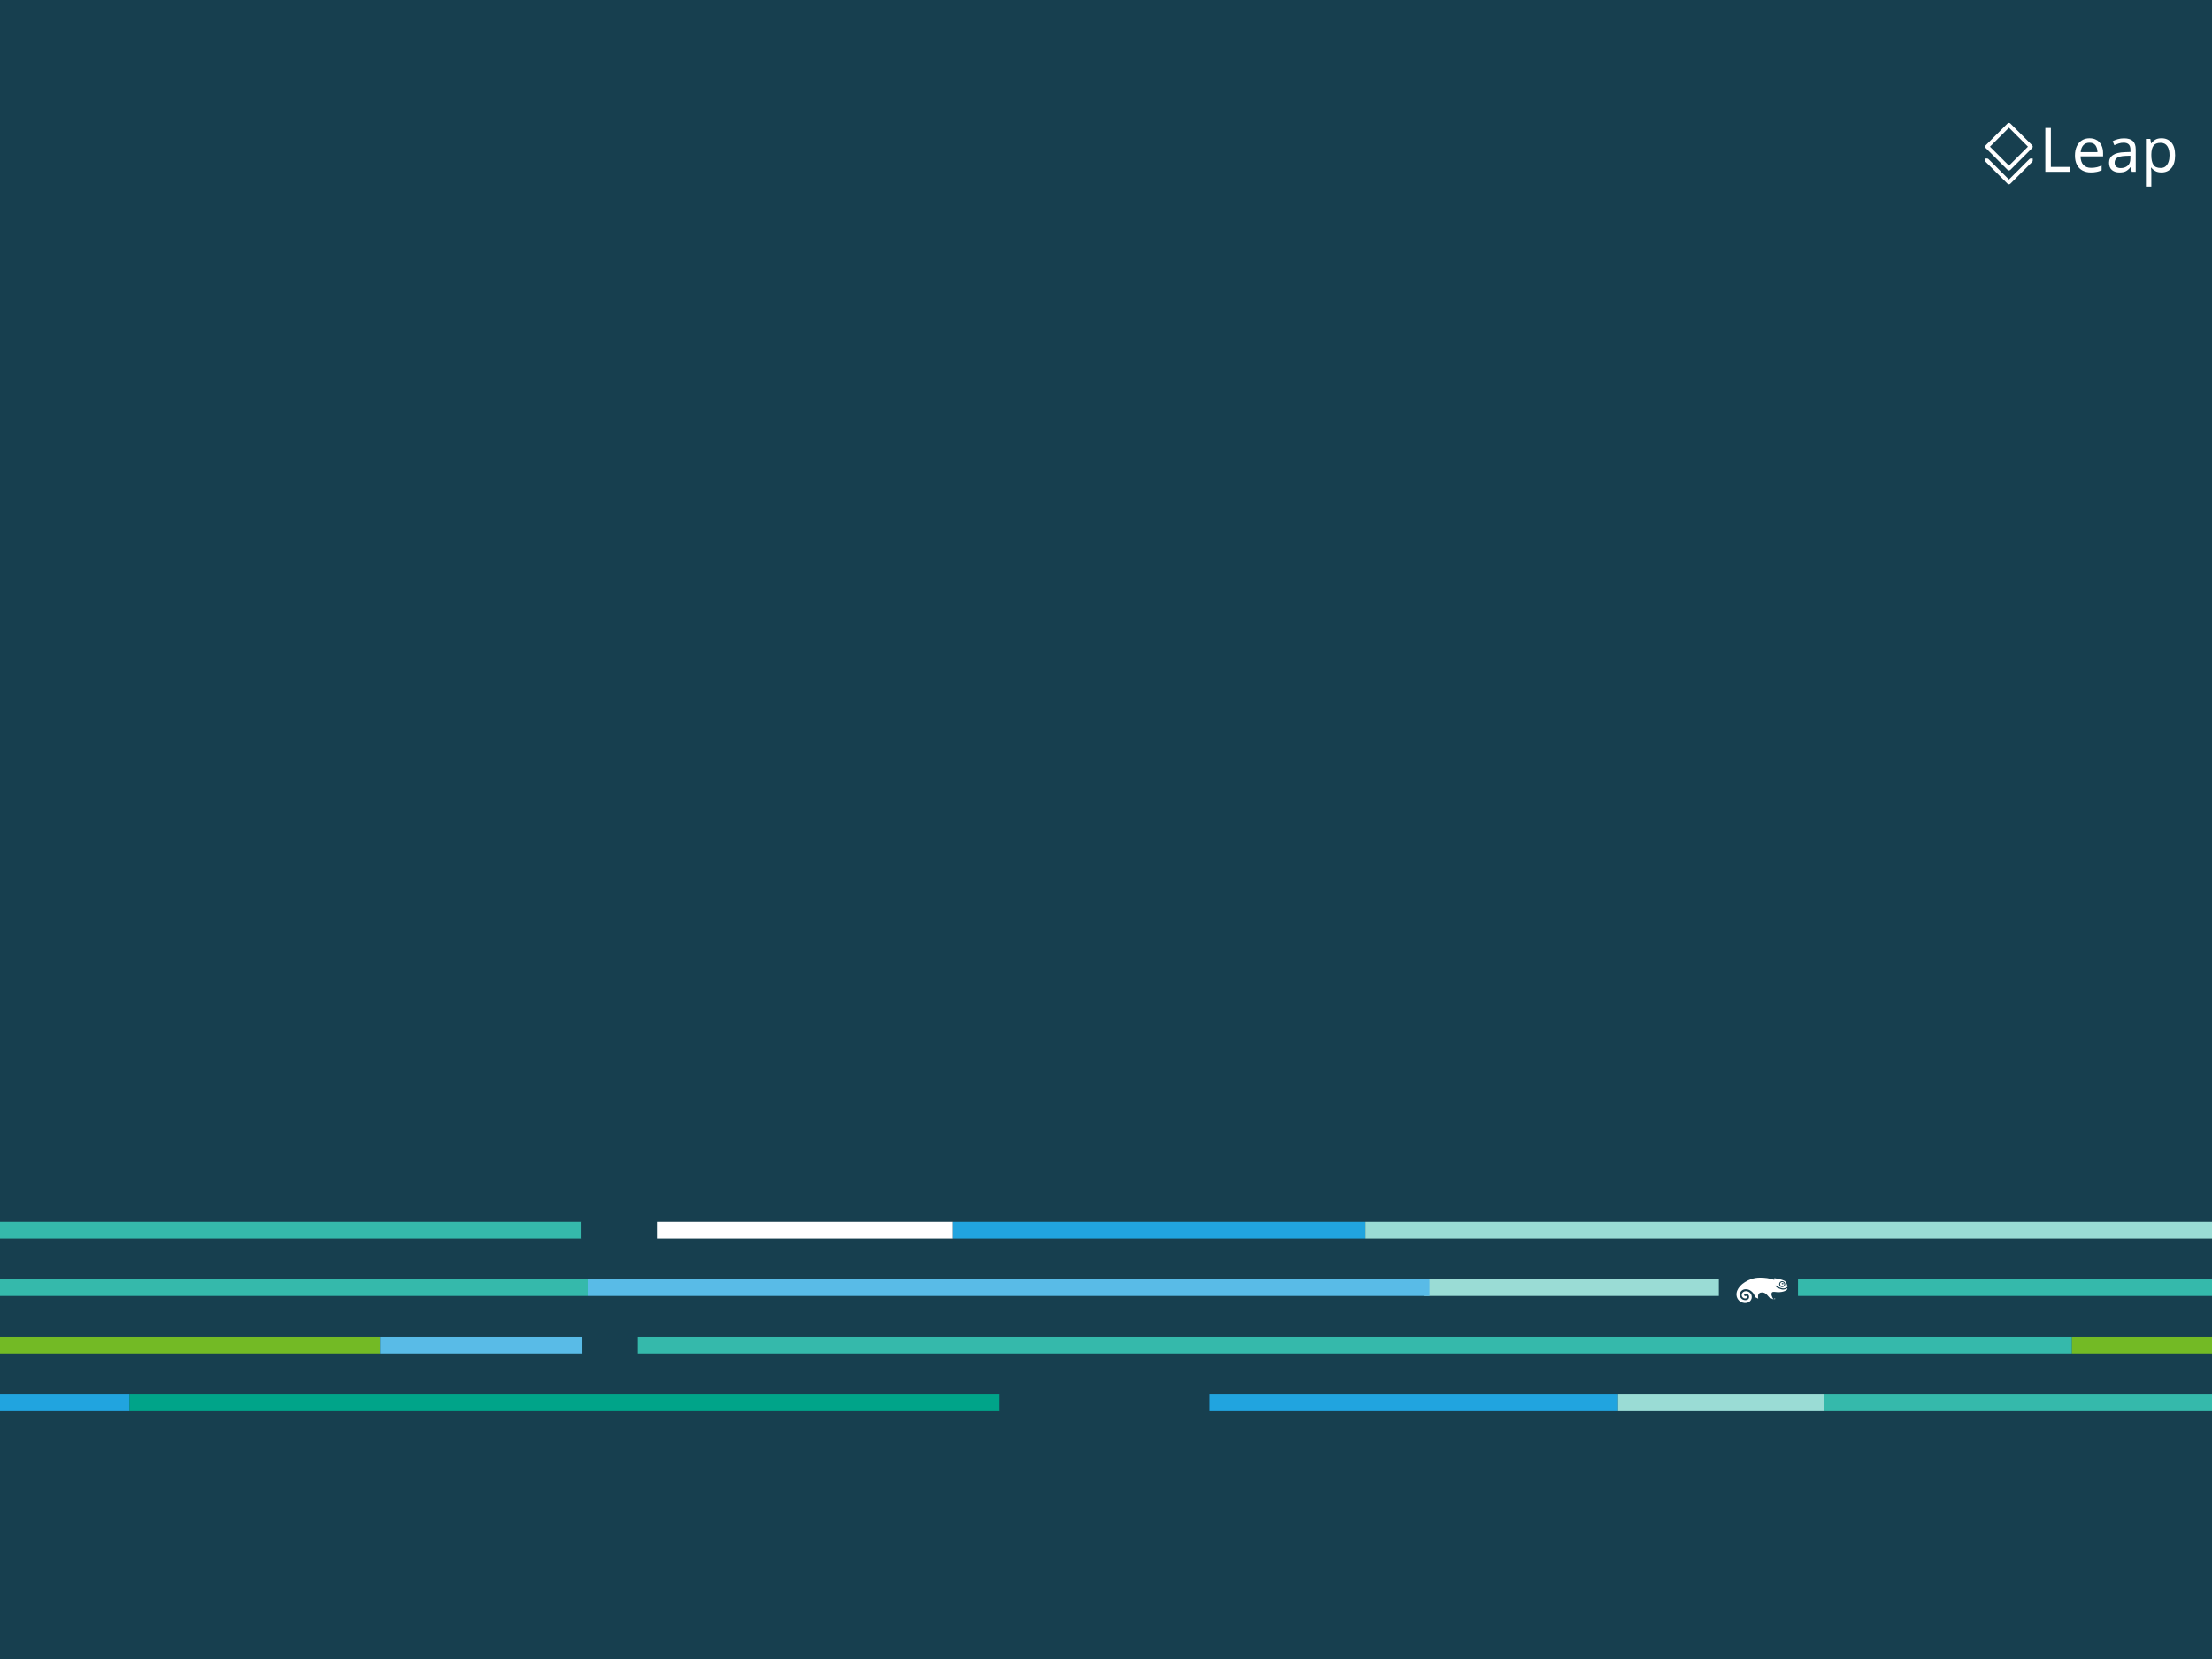
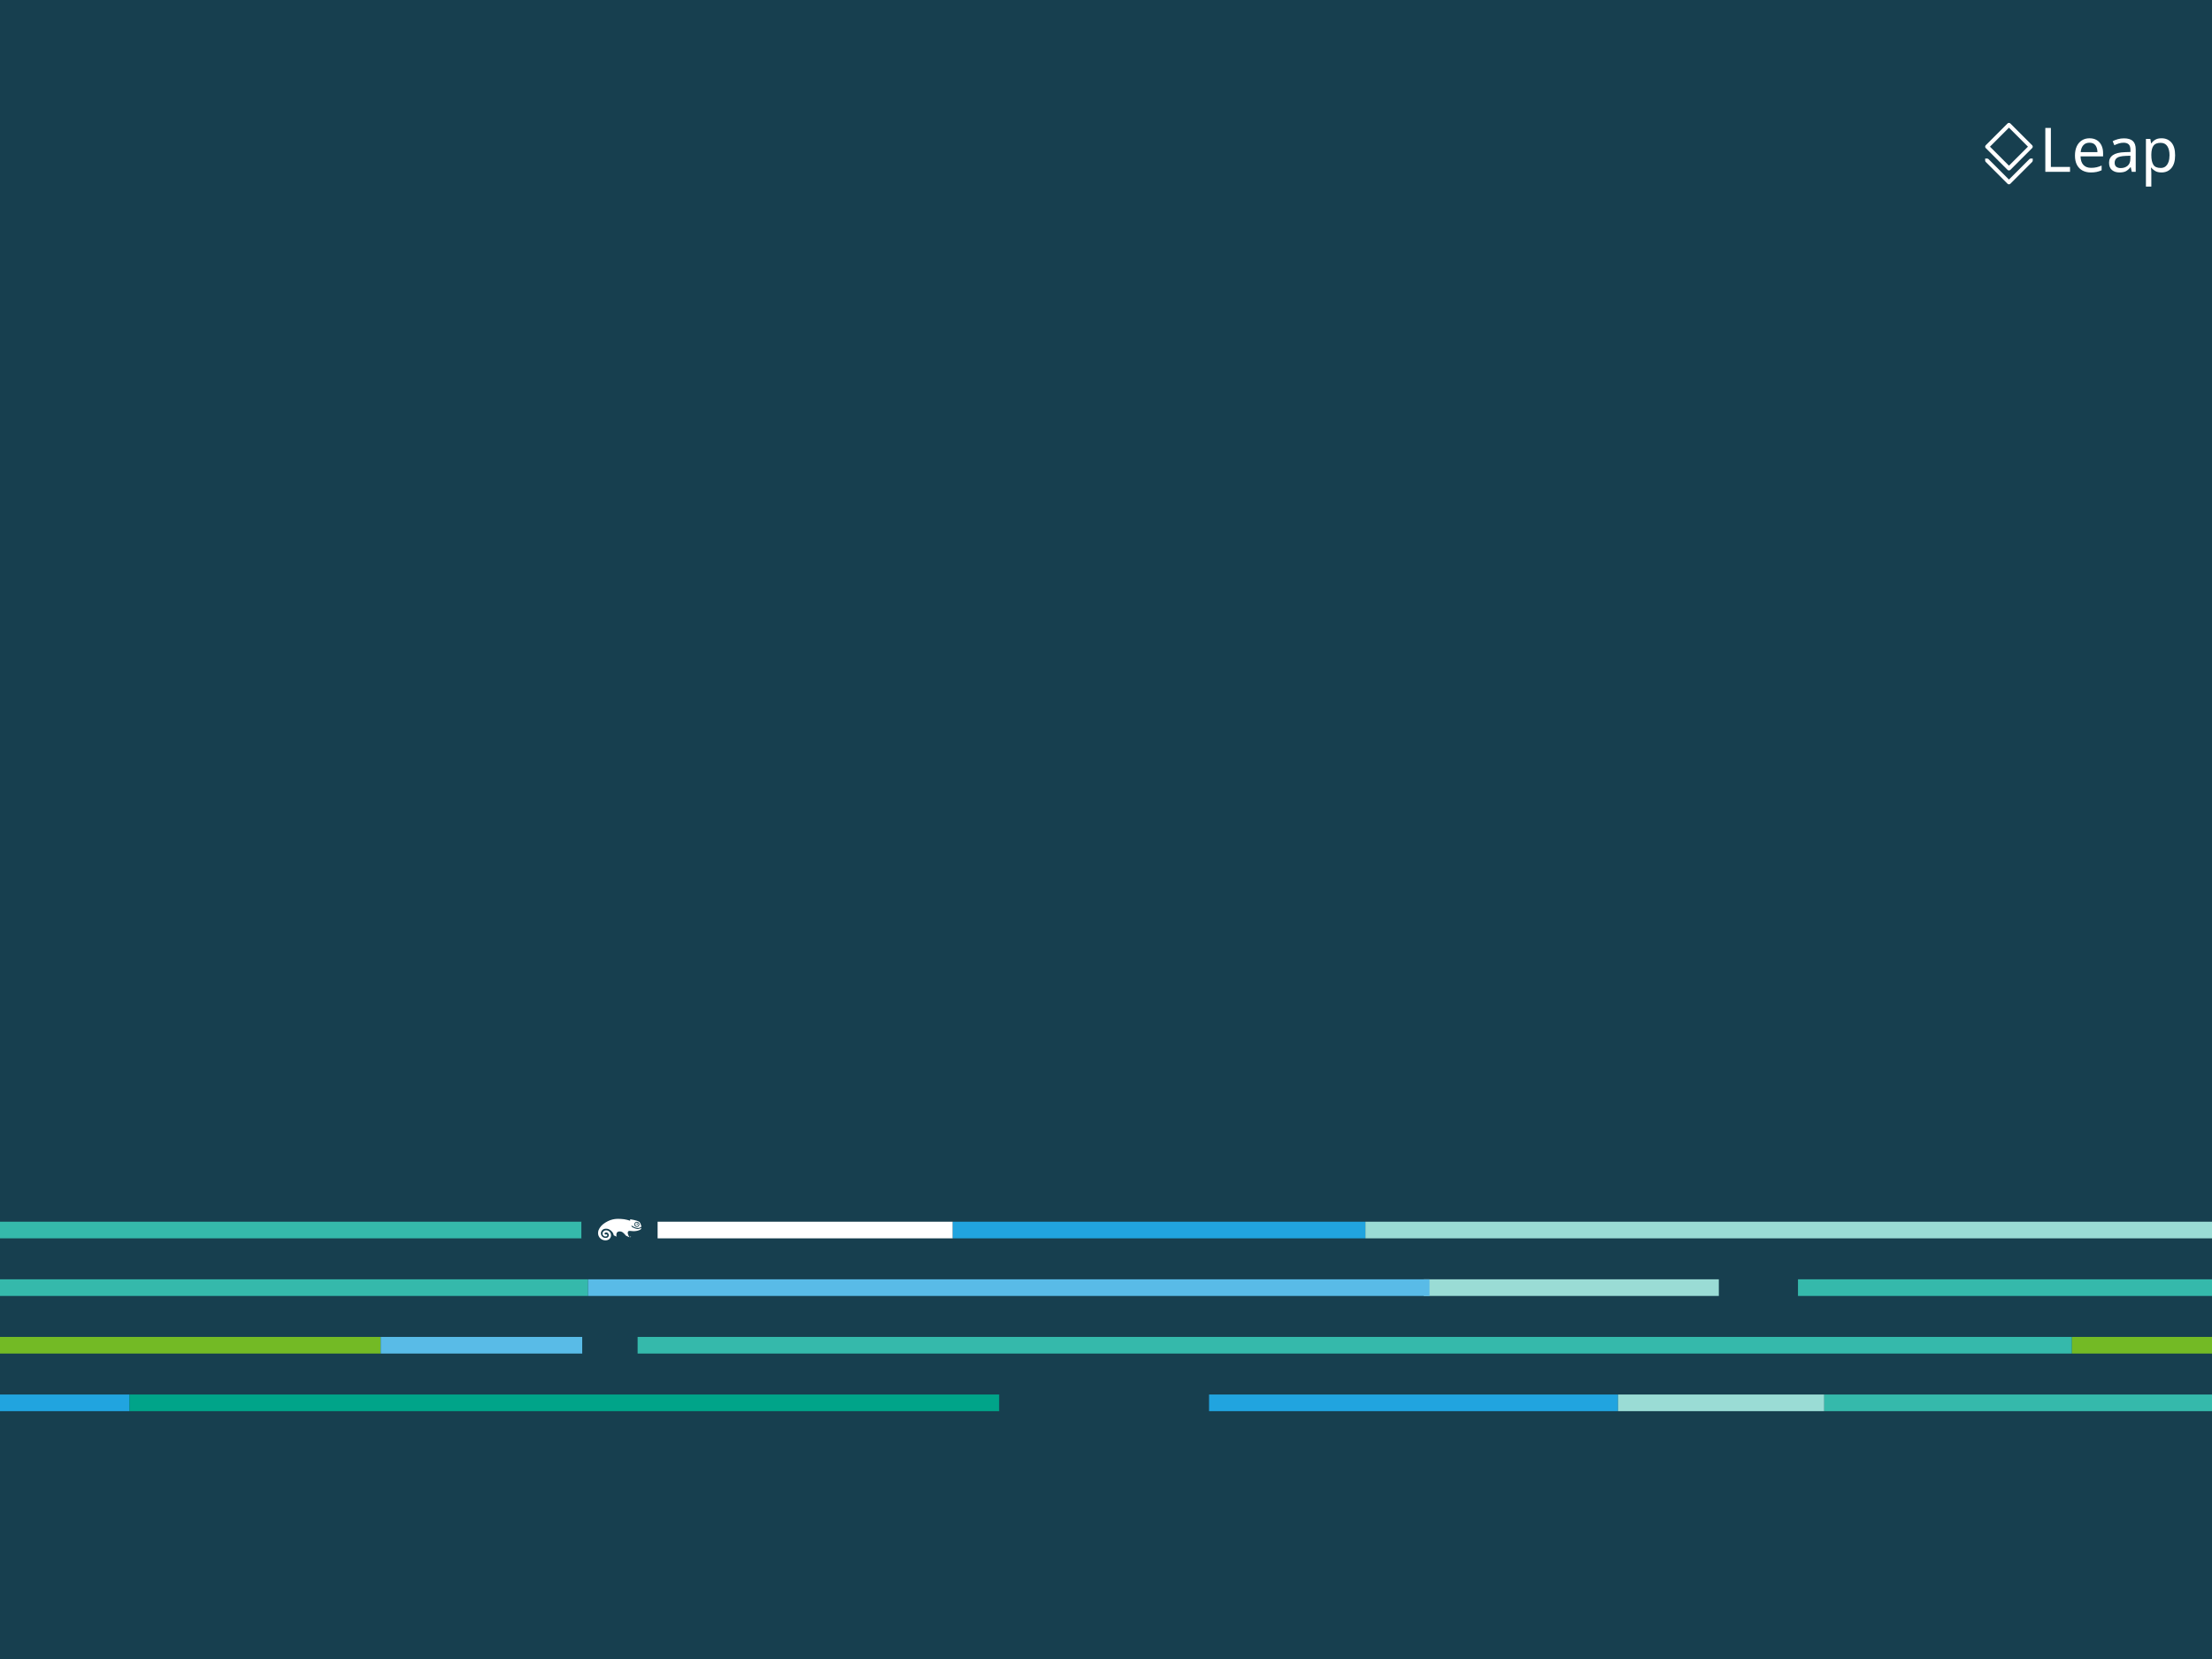
<svg xmlns="http://www.w3.org/2000/svg" width="1440" height="1080" viewBox="0 0 1440 1080" version="1.1" id="SVGRoot">
  <defs id="defs10" />
  <g id="layer1">
    <path id="rect25" style="fill:#173f4f;fill-opacity:1;stroke-width:0.866" d="M 0,0 H 1440 V 1080 H 0 Z" />
    <rect style="fill:#35b9ab;fill-opacity:1;stroke-width:0.76" id="rect859" width="378.567" height="10.833" x="0" y="795.322" />
    <rect style="fill:#173f4f;fill-opacity:1;stroke-width:1.022" id="rect865" width="49.524" height="10.833" x="378.567" y="795.322" />
    <rect style="fill:#ffffff;fill-opacity:1;stroke-width:1.793" id="rect869" width="192.094" height="10.833" x="428.098" y="795.322" />
    <rect style="fill:#21a4df;fill-opacity:1;stroke-width:1.638" id="rect873" width="268.632" height="10.833" x="620.247" y="795.322" />
    <rect style="fill:#9adcd5;fill-opacity:1;stroke-width:0.63" id="rect877" width="551.12" height="10.833" x="888.879" y="795.322" />
    <rect style="fill:#35b9ab;fill-opacity:1;stroke-width:0.764" id="rect859-3" width="382.836" height="10.833" x="0" y="832.822" />
    <rect style="fill:#173f4f;fill-opacity:1;stroke-width:1.022" id="rect865-6" width="49.524" height="10.833" x="1136.586" y="832.822" />
    <rect style="fill:#9adcd5;fill-opacity:1;stroke-width:1.793" id="rect869-7" width="192.094" height="10.833" x="926.855" y="832.822" />
    <rect style="fill:#35b9ab;fill-opacity:1;stroke-width:1.641" id="rect873-5" width="269.525" height="10.833" x="1170.474" y="832.822" />
    <rect style="fill:#59bbe7;fill-opacity:1;stroke-width:0.628" id="rect877-3" width="547.769" height="10.833" x="382.836" y="832.822" />
    <rect style="fill:#73ba25;fill-opacity:1;stroke-width:0.605" id="rect932" width="247.836" height="10.833" x="0" y="870.322" />
    <rect style="fill:#59bbe7;fill-opacity:1;stroke-width:0.712" id="rect937" width="131.25" height="10.833" x="247.836" y="870.322" />
    <rect style="fill:#173f4f;fill-opacity:1;stroke-width:0.724" id="rect957" width="36" height="10.833" x="379.086" y="870.322" />
    <rect style="fill:#35b9ab;fill-opacity:1;stroke-width:3.352" id="rect961" width="933.75" height="10.833" x="415.086" y="870.322" />
    <rect style="fill:#73ba25;fill-opacity:1;stroke-width:0.796" id="rect965" width="91.164" height="10.833" x="1348.836" y="870.322" />
    <rect style="fill:#21a4df;fill-opacity:1;stroke-width:0.72" id="rect976" width="84.38" height="10.833" x="0" y="907.822" />
    <rect style="fill:#00a489;fill-opacity:1;stroke-width:0.635" id="rect980" width="566.25" height="10.833" x="84.336" y="907.822" />
    <rect style="fill:#173f4f;fill-opacity:1;stroke-width:0.705" id="rect984" width="136.5" height="10.833" x="650.586" y="907.822" />
    <rect style="fill:#21a4df;fill-opacity:1;stroke-width:0.521" id="rect992" width="266.25" height="10.833" x="787.086" y="907.822" />
    <rect style="fill:#9adcd5;fill-opacity:1;stroke-width:0.529" id="rect996" width="134.25" height="10.833" x="1053.336" y="907.822" />
    <rect style="fill:#35b9ab;fill-opacity:1;stroke-width:0.74" id="rect998" width="252.414" height="10.833" x="1187.586" y="907.822" />
-     <g transform="matrix(0.1109746,0,0,0.1109746,1102.117,782.6681)" fill="#73ba25" id="g64" style="fill:#ffffff">
+     <g transform="matrix(0.0941817,0,0,0.0941817,365.3189,751.8161)" fill="#73ba25" id="g64" style="fill:#ffffff">
      <path id="Geeko" d="m 523.71,467.88 c -3.311,-0.119 -6.451,1.051 -8.85,3.301 -2.399,2.25 -3.815,5.298 -3.915,8.599 -0.23,6.821 5.111,12.559 11.916,12.81 3.309,0.1 6.465,-1.07 8.878,-3.32 2.41,-2.261 3.795,-5.311 3.901,-8.599 0.23,-6.819 -5.109,-12.549 -11.93,-12.791 z m 2.021,13.512 c -3.031,0 -5.479,-1.64 -5.479,-3.65 0,-2.029 2.448,-3.66 5.479,-3.66 3.031,0 5.486,1.631 5.486,3.66 0,2.01 -2.457,3.65 -5.486,3.65 z m 28.798,14.729 c 0.089,-0.069 0.295,-0.251 0.268,-0.419 -0.685,-4.279 -7.059,-25.029 -11.884,-30.019 -1.329,-1.359 -2.394,-2.699 -4.55,-3.96 -17.454,-10.171 -58.863,-16.309 -60.803,-16.59 0,0 -0.195,-0.041 -0.33,0.091 -0.105,0.102 -0.125,0.3 -0.125,0.3 0,0 -0.16,8.58 -0.184,9.539 -4.229,-1.421 -34.972,-11.351 -63.791,-12.351 -24.44,-0.859 -60.033,-4.02 -107.2,24.98 l -1.394,0.868 c -22.19,13.841 -37.51,30.91 -45.518,50.739 -2.512,6.24 -5.889,20.32 -2.541,33.569 1.442,5.791 4.13,11.61 7.756,16.819 8.194,11.77 21.944,19.58 36.749,20.899 20.904,1.87 36.733,-7.519 42.363,-25.099 3.871,-12.13 0,-29.928 -14.839,-39.007 -12.07,-7.391 -25.049,-5.711 -32.578,-0.73 -6.531,4.33 -10.23,11.06 -10.165,18.451 0.151,13.11 11.444,20.078 19.564,20.099 2.359,0 4.728,-0.41 7.399,-1.28 0.951,-0.289 1.845,-0.649 2.831,-1.259 l 0.309,-0.181 0.195,-0.13 -0.065,0.039 c 1.85,-1.261 2.964,-3.311 2.964,-5.511 0,-0.6 -0.084,-1.208 -0.256,-1.821 -0.959,-3.32 -4.239,-5.328 -7.638,-4.709 l -0.46,0.109 -0.621,0.189 -0.901,0.31 c -1.87,0.46 -3.269,0.5 -3.569,0.51 -0.951,-0.061 -5.625,-1.461 -5.625,-6.58 v -0.07 c 0,-1.88 0.754,-3.199 1.17,-3.92 1.454,-2.28 5.435,-4.518 10.814,-4.05 7.059,0.61 12.149,4.23 15.52,11.06 3.129,6.349 2.31,14.159 -2.11,19.88 -4.39,5.668 -12.205,8.078 -22.598,6.959 -10.481,-1.159 -19.34,-7.191 -24.303,-16.579 -4.856,-9.178 -5.121,-20.059 -0.686,-28.418 10.609,-20.029 30.649,-19.82 41.637,-17.921 16.26,2.82 34.758,17.819 41.319,35.138 1.059,2.761 1.599,4.949 2.071,6.95 l 0.709,2.99 18.37,8.969 c 0.395,0.193 0.528,0.258 0.686,0.14 0.189,-0.141 0.081,-0.53 0.081,-0.53 -0.114,-0.41 -0.381,-0.789 -0.805,-5.93 -0.349,-4.562 -1.059,-17.051 5.228,-23.24 2.441,-2.419 6.161,-4.578 9.099,-5.269 12.04,-2.941 26.159,-0.912 39.507,14.539 6.91,7.98 10.279,11.619 11.97,13.249 0,0 0.385,0.363 0.589,0.531 0.223,0.183 0.369,0.338 0.695,0.519 0.558,0.31 22.954,10.621 22.954,10.621 0,0 0.265,0.132 0.461,-0.11 0.194,-0.24 0.01,-0.479 0.01,-0.479 -0.149,-0.17 -14.199,-18.328 -11.698,-33.279 1.97,-11.909 11.447,-10.83 24.558,-9.35 4.279,0.5 9.152,1.059 14.196,1.172 14.084,0.089 29.254,-2.511 38.604,-6.601 6.049,-2.629 9.909,-4.379 12.328,-6.579 0.87,-0.721 1.321,-1.891 1.791,-3.15 l 0.33,-0.831 c 0.391,-1.021 0.966,-3.171 1.219,-4.35 0.102,-0.519 0.221,-1.027 -0.209,-1.359 -0.393,-0.303 -1.294,0.24 -1.294,0.24 -4.106,2.471 -14.369,7.151 -23.965,7.35 -11.914,0.24 -36.054,-12.061 -38.555,-13.36 -1.674,-3.986 -3.346,-7.972 -5.044,-11.948 17.27,11.379 31.594,17.668 42.559,18.638 12.207,1.087 21.723,-5.572 25.853,-8.343 0.541,-0.359 1.08,-0.762 1.576,-1.149 z m -48.992,-16.369 c 0.175,-4.73 2.155,-9.12 5.614,-12.34 3.46,-3.231 7.975,-4.9 12.708,-4.749 9.76,0.349 17.43,8.589 17.095,18.338 -0.184,4.73 -2.164,9.12 -5.614,12.33 -3.46,3.25 -7.964,4.92 -12.719,4.76 -9.75,-0.36 -17.411,-8.58 -17.084,-18.338 z" clip-rule="evenodd" fill-rule="evenodd" style="fill:#ffffff" />
      <g transform="matrix(1.7539,0,0,1.7539,-692,-166.47)" id="g62" style="fill:#ffffff">
        <path d="m 667.46,415.23 c 1.218,0 2.188,0.99 2.188,2.229 0,1.257 -0.971,2.237 -2.198,2.237 -1.218,0 -2.208,-0.98 -2.208,-2.237 0,-1.238 0.99,-2.229 2.208,-2.229 z m -0.01,0.346 c -0.98,0 -1.782,0.842 -1.782,1.882 0,1.06 0.802,1.891 1.792,1.891 0.99,0.011 1.782,-0.831 1.782,-1.881 0,-1.05 -0.792,-1.892 -1.782,-1.892 z m -0.416,3.179 h -0.396 v -2.485 c 0.208,-0.03 0.406,-0.06 0.703,-0.06 0.377,0 0.624,0.079 0.772,0.188 0.149,0.108 0.229,0.276 0.229,0.515 0,0.326 -0.218,0.524 -0.485,0.604 v 0.021 c 0.218,0.039 0.366,0.237 0.416,0.604 0.06,0.387 0.118,0.535 0.158,0.614 h -0.416 c -0.06,-0.079 -0.119,-0.307 -0.168,-0.634 -0.06,-0.316 -0.218,-0.436 -0.535,-0.436 h -0.277 v 1.069 z m 0,-1.377 h 0.287 c 0.327,0 0.604,-0.118 0.604,-0.426 0,-0.218 -0.158,-0.436 -0.604,-0.436 -0.129,0 -0.218,0.01 -0.287,0.021 z" fill="#73ba25" id="path60" style="fill:#ffffff" />
      </g>
    </g>
    <path d="m 1307.756,80 a 1.291,1.291 0 0 0 -0.852,0.373 l -14.195,14.195 a 1.291,1.291 0 0 0 0,1.825 l 14.195,14.195 a 1.291,1.291 0 0 0 1.825,0 l 14.195,-14.195 a 1.291,1.291 0 0 0 0,-1.825 L 1308.729,80.373 A 1.291,1.291 0 0 0 1307.756,80 Z m 0.061,3.11 12.37,12.37 -12.37,12.37 -12.37,-12.37 z m -15.486,20.112 v 1.29 a 1.29,1.29 0 0 0 0.378,0.912 l 14.195,14.195 a 1.291,1.291 0 0 0 1.825,0 l 14.195,-14.195 a 1.29,1.29 0 0 0 0.378,-0.912 1.29,1.29 0 0 0 0,-0.06 v -1.23 h -1.29 a 1.29,1.29 0 0 0 -0.912,0.378 l -13.283,13.283 -13.283,-13.283 a 1.29,1.29 0 0 0 -0.912,-0.373 v -0.005 z" color="#000000" color-rendering="auto" dominant-baseline="auto" fill="#fbc75d" image-rendering="auto" shape-rendering="auto" solid-color="#000000" stop-color="#000000" style="font-variant-ligatures:normal;font-variant-position:normal;font-variant-caps:normal;font-variant-numeric:normal;font-variant-alternates:normal;font-variant-east-asian:normal;font-feature-settings:normal;font-variation-settings:normal;text-indent:0;text-decoration:none;text-decoration-line:none;text-decoration-style:solid;text-decoration-color:#000000;text-transform:none;text-orientation:mixed;white-space:normal;shape-padding:0;shape-margin:0;inline-size:0;isolation:auto;mix-blend-mode:normal;fill:#ffffff;stroke-width:0.172" id="path64" />
    <text xml:space="preserve" style="font-style:normal;font-weight:normal;font-size:40px;line-height:1.25;font-family:sans-serif;fill:#000000;fill-opacity:1;stroke:none" x="1327.622" y="111.859" id="text323">
      <tspan id="tspan321" x="1327.622" y="111.859" style="font-style:normal;font-variant:normal;font-weight:normal;font-stretch:normal;font-family:'Source Sans Pro';-inkscape-font-specification:'Source Sans Pro';fill:#ffffff">Leap</tspan>
    </text>
  </g>
</svg>
